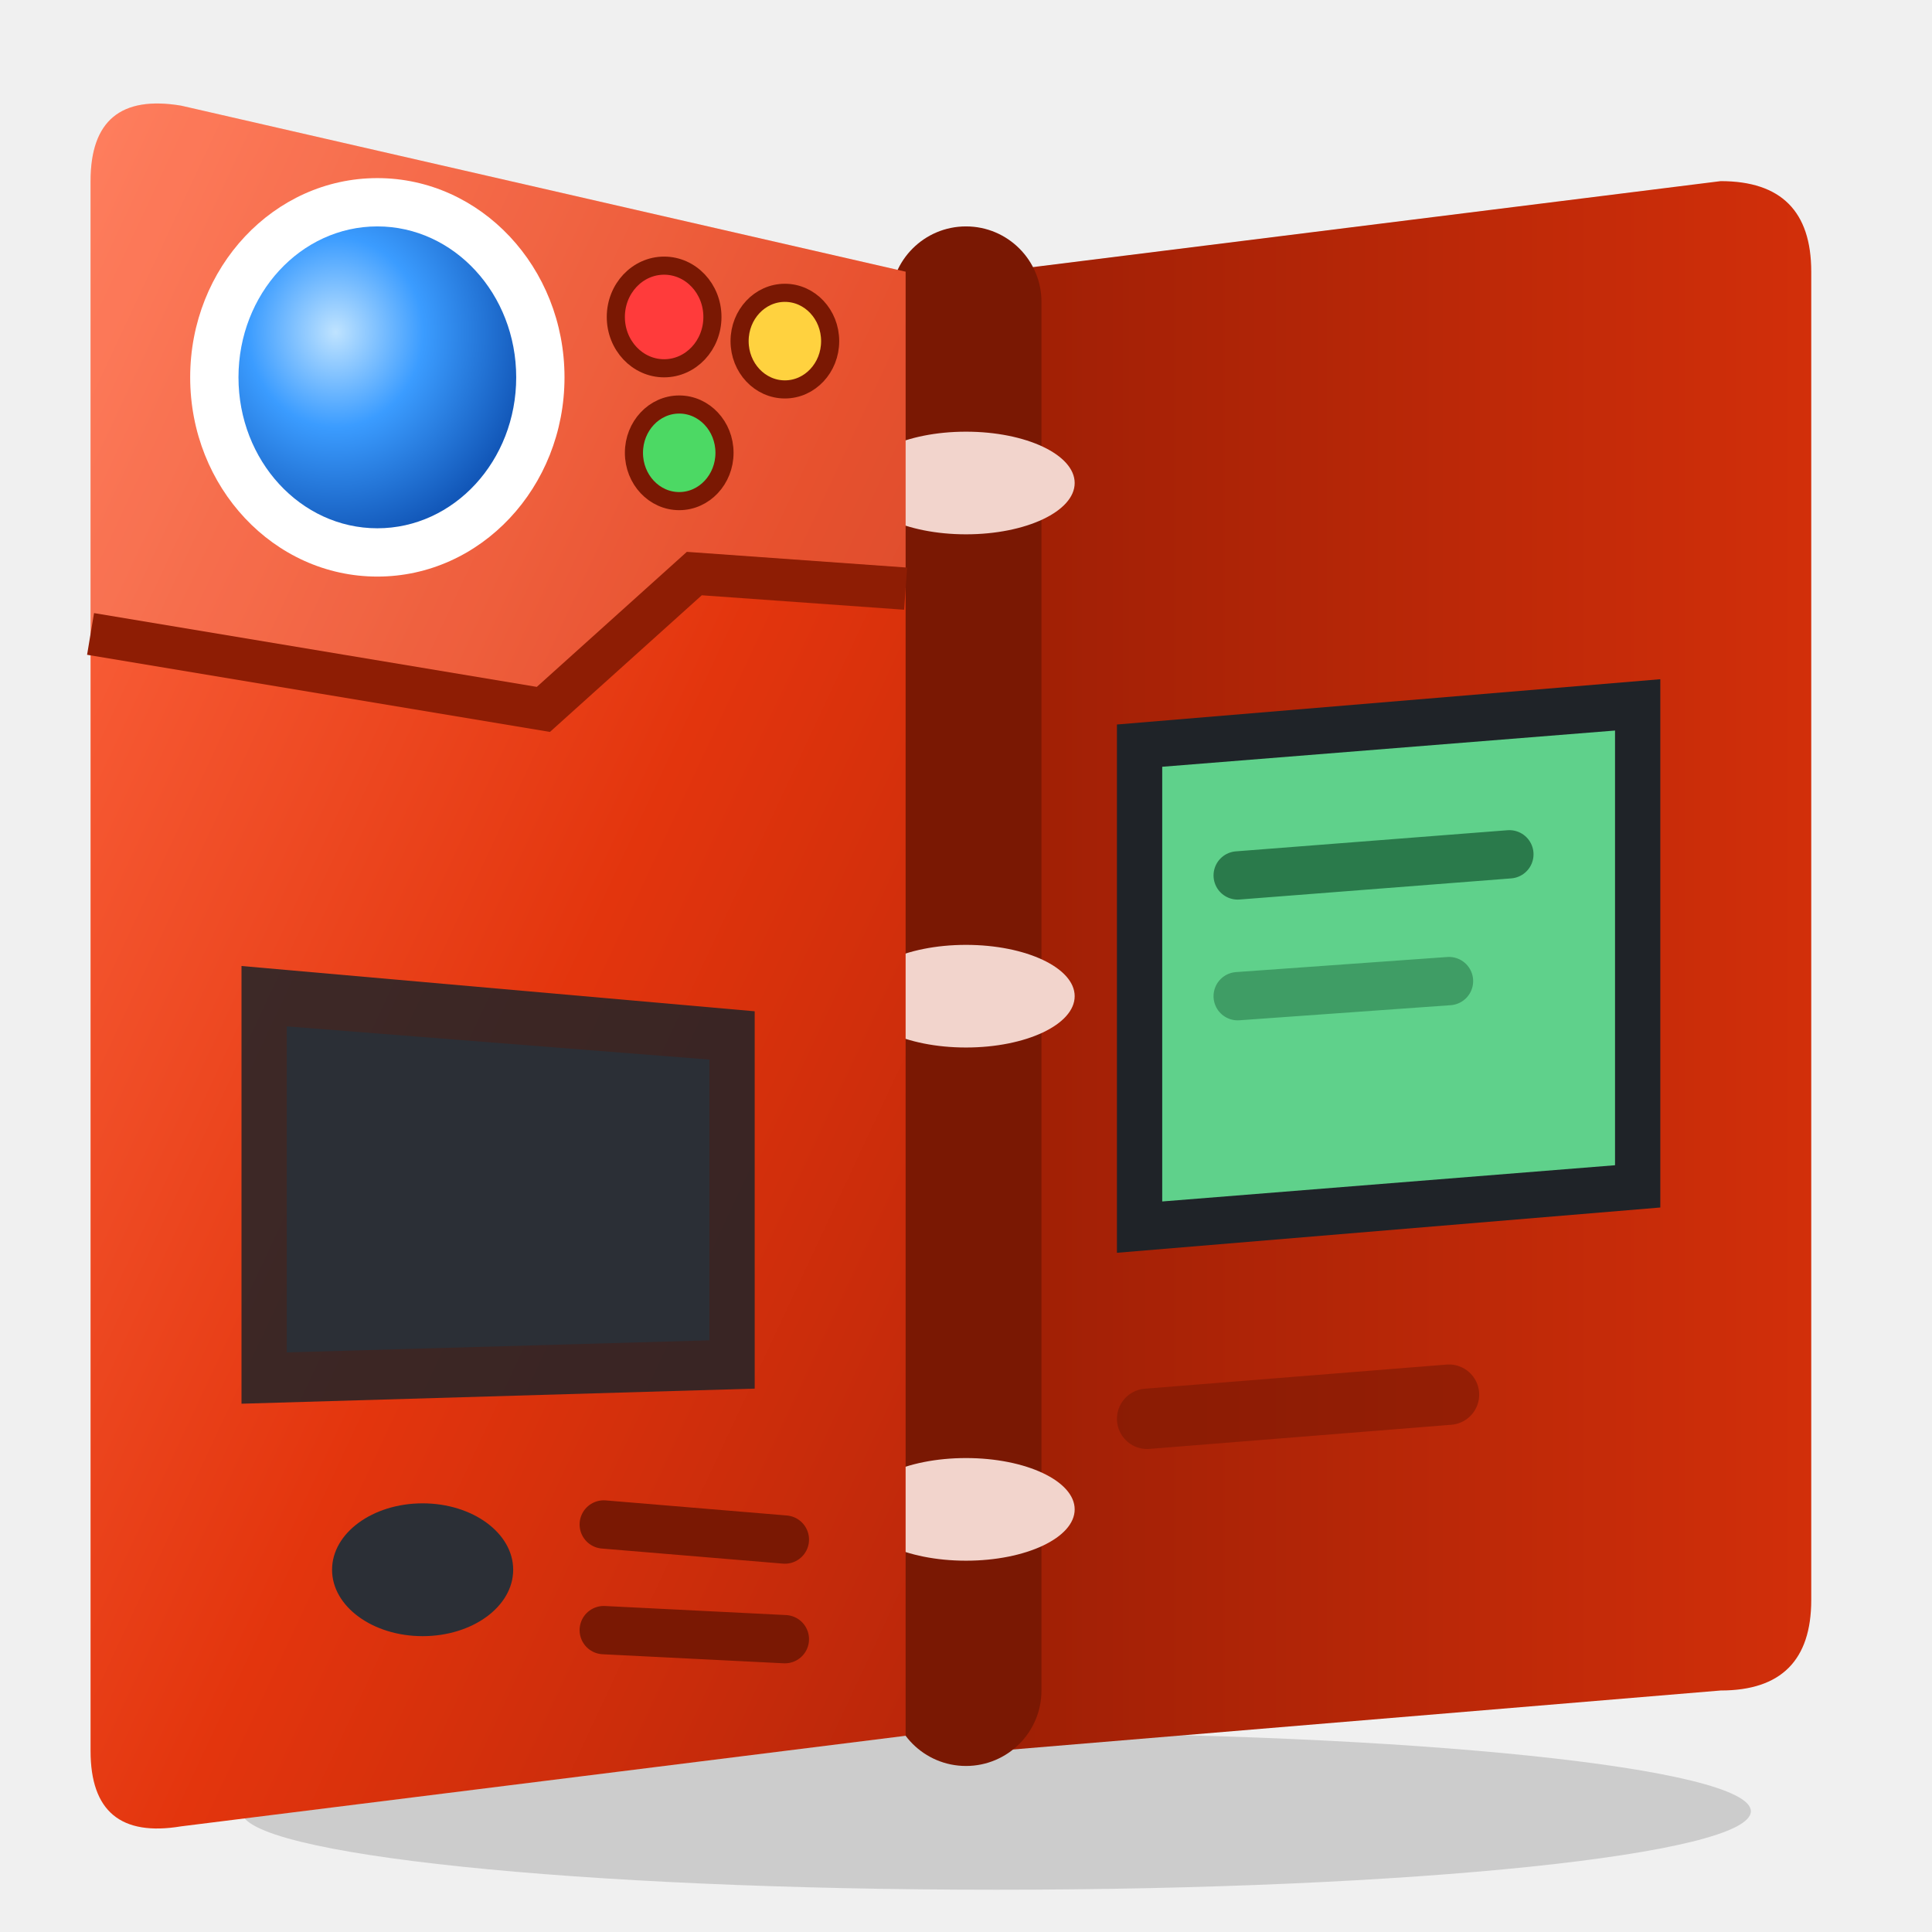
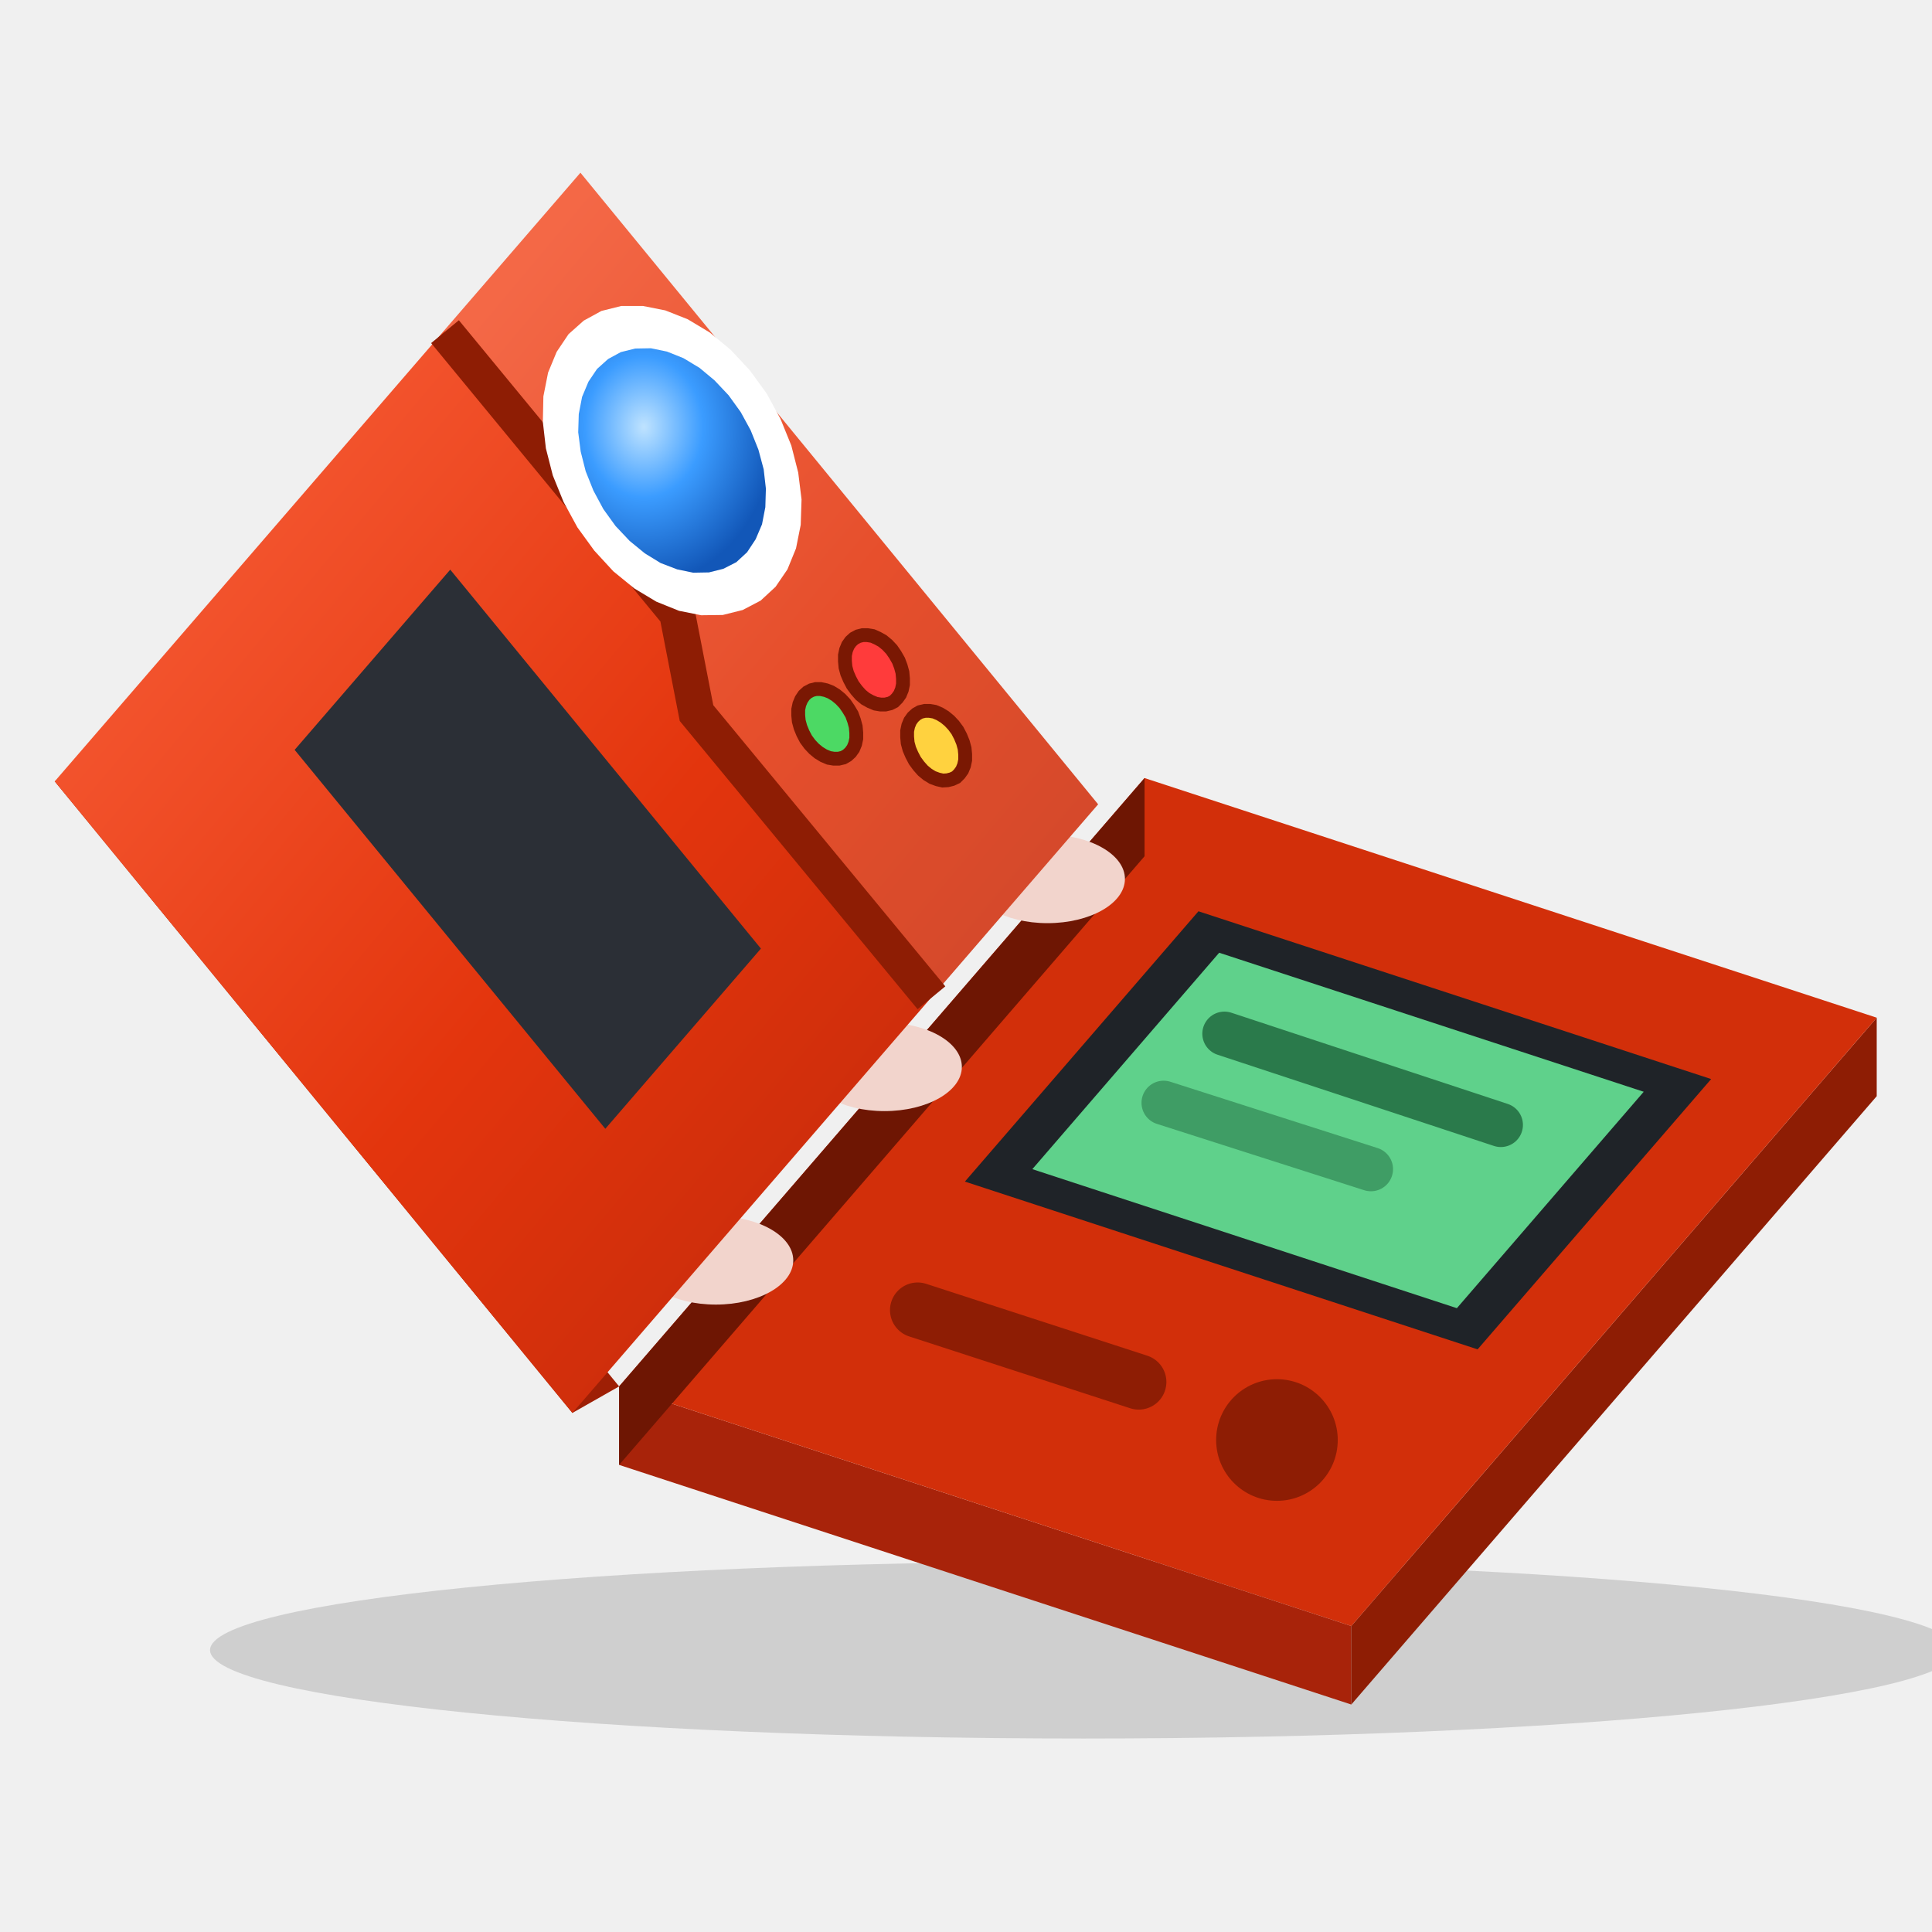
- <svg xmlns="http://www.w3.org/2000/svg" viewBox="0 0 64 64" width="512" height="512">
+ <svg xmlns="http://www.w3.org/2000/svg" viewBox="9.6 -13.0 69.9 69.9" width="512" height="512">
  <defs>
    <linearGradient id="fc" x1="0" y1="0" x2="1" y2="1">
      <stop offset="0" stop-color="#ff6a45" />
      <stop offset=".55" stop-color="#e3350d" />
      <stop offset="1" stop-color="#b8260a" />
-     </linearGradient>
-     <linearGradient id="bk" x1="0" y1="0" x2="1" y2="0">
-       <stop offset="0" stop-color="#9e1f05" />
-       <stop offset="1" stop-color="#d22f0a" />
    </linearGradient>
    <radialGradient id="ln" cx=".35" cy=".35" r=".7">
      <stop offset="0" stop-color="#bfe3ff" />
      <stop offset=".45" stop-color="#3b9cff" />
      <stop offset="1" stop-color="#1257b8" />
    </radialGradient>
  </defs>
-   <ellipse cx="33" cy="60" rx="25" ry="2.6" fill="#000" opacity=".15" />
-   <path d="M33 9 L57 6 Q60 6 60 9 L60 53 Q60 56 57 56 L33 58 Z" fill="url(#bk)" />
-   <path d="M37 24 L55 22.5 L55 40 L37 41.5 Z" fill="#1f2328" />
-   <path d="M38.5 25.4 L53.5 24.2 L53.5 38.6 L38.5 39.8 Z" fill="#5fd18b" />
-   <path d="M41 29 L50 28.3" stroke="#2a7a4b" stroke-width="1.6" stroke-linecap="round" />
-   <path d="M41 33 L48 32.5" stroke="#2a7a4b" stroke-width="1.6" stroke-linecap="round" opacity=".6" />
-   <path d="M38 47 L48 46.2" stroke="#7a1803" stroke-width="2" stroke-linecap="round" opacity=".6" />
-   <rect x="29.5" y="7.5" width="5" height="51" rx="2.5" fill="#7a1803" />
-   <ellipse cx="32" cy="16" rx="3.6" ry="1.7" fill="#f2d4cc" />
-   <ellipse cx="32" cy="33" rx="3.6" ry="1.7" fill="#f2d4cc" />
-   <ellipse cx="32" cy="50" rx="3.6" ry="1.7" fill="#f2d4cc" />
-   <path d="M30 9 L6 3.5 Q3 3 3 6 L3 58 Q3 61 6 60.5 L30 57.5 Z" fill="url(#fc)" />
-   <path d="M30 9 L6 3.5 Q3 3 3 6 L3 21 L18 23.5 L23 19 L30 19.5 Z" fill="#fff" opacity=".14" />
-   <path d="M3 21 L18 23.5 L23 19 L30 19.5" fill="none" stroke="#8e1d04" stroke-width="1.4" />
-   <ellipse cx="12.5" cy="12.5" rx="6.2" ry="6.6" fill="#fff" />
-   <ellipse cx="12.5" cy="12.5" rx="4.6" ry="5" fill="url(#ln)" />
-   <ellipse cx="22" cy="10.5" rx="1.6" ry="1.7" fill="#ff3b3b" stroke="#7a1803" stroke-width=".6" />
-   <ellipse cx="26" cy="11.3" rx="1.5" ry="1.6" fill="#ffd23f" stroke="#7a1803" stroke-width=".6" />
-   <ellipse cx="22.5" cy="15" rx="1.5" ry="1.6" fill="#4cd964" stroke="#7a1803" stroke-width=".6" />
-   <path d="M8 32 L25 33.5 L25 46 L8 46.5 Z" fill="#1f2328" opacity=".85" />
-   <path d="M9.5 34 L23.5 35.1 L23.5 44.4 L9.5 44.8 Z" fill="#2b2f36" />
-   <ellipse cx="14" cy="52" rx="3" ry="2.2" fill="#2b2f36" />
-   <path d="M20 50.5 L26 51 M20 54 L26 54.3" stroke="#7a1803" stroke-width="1.6" stroke-linecap="round" />
+   <ellipse cx="48.8" cy="46.7" rx="31.6" ry="3.2" fill="#000" opacity=".14" />
+   <path d="M32.00 40.00 L58.49 48.67 L58.49 45.83 L32.00 37.16 Z" fill="#a8230a" />
+   <path d="M58.49 48.67 L77.50 26.66 L77.50 23.82 L58.49 45.83 Z" fill="#8e1d04" />
+   <path d="M32.00 37.16 L58.49 45.83 L77.50 23.82 L51.01 15.15 Z" fill="#d22f0a" />
+   <path d="M44.51 29.75 L63.06 35.82 L71.51 26.04 L52.96 19.97 Z" fill="#1f2328" />
+   <path d="M46.95 29.30 L62.31 34.33 L69.07 26.50 L53.71 21.47 Z" fill="#5fd18b" />
+   <path d="M53.9 24.4 L63.9 27.7" stroke="#2a7a4b" stroke-width="1.6" stroke-linecap="round" />
+   <path d="M51.7 26.9 L59.2 29.3" stroke="#2a7a4b" stroke-width="1.6" stroke-linecap="round" opacity=".6" />
+   <path d="M42.8 34.4 L50.8 37.0" stroke="#8e1d04" stroke-width="2" stroke-linecap="round" />
+   <circle cx="55.8" cy="39.1" r="2.2" fill="#8e1d04" />
+   <path d="M32.00 40.00 L32.00 37.16 L51.01 15.15 L51.01 17.98 Z" fill="#6e1603" />
+   <ellipse cx="35.5" cy="32.6" rx="2.8" ry="1.6" fill="#f2d4cc" />
+   <ellipse cx="41.6" cy="25.6" rx="2.8" ry="1.6" fill="#f2d4cc" />
+   <ellipse cx="47.5" cy="18.8" rx="2.8" ry="1.6" fill="#f2d4cc" />
+   <path d="M32.00 37.16 L13.27 14.32 L11.58 15.27 L30.31 38.12 Z" fill="#9e1f05" />
+   <path d="M30.31 38.12 L11.58 15.27 L30.60 -6.75 L49.33 16.10 Z" fill="url(#fc)" />
+   <path d="M43.27 23.11 L34.84 12.83 L34.10 9.24 L25.67 -1.04 L30.60 -6.75 L49.33 16.10 Z" fill="#fff" opacity=".13" />
+   <path d="M43.3 23.1 L34.8 12.8 L34.1 9.2 L25.7 -1.0" fill="none" stroke="#8e1d04" stroke-width="1.3" />
+   <path d="M30.17 -0.91 L30.72 -1.40 L31.36 -1.75 L32.08 -1.93 L32.86 -1.93 L33.67 -1.77 L34.48 -1.45 L35.28 -0.97 L36.04 -0.34 L36.73 0.40 L37.34 1.24 L37.84 2.16 L38.23 3.12 L38.48 4.10 L38.60 5.07 L38.57 5.99 L38.40 6.84 L38.09 7.60 L37.66 8.23 L37.12 8.73 L36.47 9.07 L35.75 9.25 L34.97 9.26 L34.17 9.10 L33.35 8.77 L32.55 8.29 L31.79 7.67 L31.10 6.92 L30.49 6.08 L29.99 5.16 L29.60 4.20 L29.35 3.22 L29.24 2.26 L29.26 1.34 L29.43 0.48 L29.74 -0.27 Z" fill="#fff" />
+   <path d="M31.20 0.35 L31.60 -0.01 L32.06 -0.26 L32.58 -0.39 L33.15 -0.40 L33.73 -0.28 L34.33 -0.04 L34.91 0.31 L35.45 0.76 L35.96 1.30 L36.40 1.91 L36.76 2.57 L37.04 3.27 L37.23 3.98 L37.31 4.68 L37.29 5.35 L37.17 5.97 L36.94 6.51 L36.63 6.98 L36.24 7.34 L35.77 7.58 L35.25 7.71 L34.68 7.72 L34.10 7.60 L33.50 7.37 L32.93 7.02 L32.38 6.57 L31.87 6.03 L31.43 5.42 L31.07 4.75 L30.79 4.05 L30.61 3.34 L30.52 2.64 L30.54 1.98 L30.66 1.36 L30.89 0.81 Z" fill="url(#ln)" />
+   <path d="M40.38 10.21 L40.50 10.10 L40.65 10.02 L40.81 9.98 L40.98 9.98 L41.17 10.01 L41.35 10.09 L41.53 10.19 L41.70 10.33 L41.86 10.50 L41.99 10.69 L42.11 10.90 L42.19 11.11 L42.25 11.33 L42.27 11.55 L42.27 11.76 L42.23 11.95 L42.16 12.12 L42.06 12.26 L41.94 12.38 L41.80 12.45 L41.63 12.49 L41.46 12.49 L41.28 12.46 L41.09 12.38 L40.91 12.28 L40.74 12.14 L40.59 11.97 L40.45 11.78 L40.34 11.57 L40.25 11.36 L40.19 11.14 L40.17 10.92 L40.17 10.71 L40.21 10.52 L40.28 10.35 Z" fill="#ff3b3b" stroke="#7a1803" stroke-width=".5" />
+   <path d="M42.63 12.95 L42.75 12.84 L42.89 12.76 L43.06 12.72 L43.23 12.72 L43.41 12.75 L43.60 12.83 L43.78 12.94 L43.95 13.08 L44.10 13.24 L44.24 13.43 L44.35 13.64 L44.44 13.86 L44.50 14.08 L44.52 14.29 L44.52 14.50 L44.48 14.69 L44.41 14.86 L44.31 15.00 L44.19 15.12 L44.04 15.19 L43.88 15.23 L43.71 15.24 L43.53 15.20 L43.34 15.13 L43.16 15.02 L42.99 14.88 L42.84 14.71 L42.70 14.52 L42.59 14.31 L42.50 14.10 L42.44 13.88 L42.42 13.66 L42.42 13.45 L42.46 13.26 L42.53 13.09 Z" fill="#ffd23f" stroke="#7a1803" stroke-width=".5" />
+   <path d="M38.69 12.16 L38.81 12.05 L38.96 11.97 L39.12 11.93 L39.29 11.93 L39.48 11.97 L39.66 12.04 L39.84 12.15 L40.01 12.29 L40.17 12.46 L40.30 12.65 L40.42 12.85 L40.50 13.07 L40.56 13.29 L40.58 13.51 L40.58 13.72 L40.54 13.91 L40.47 14.08 L40.37 14.22 L40.25 14.33 L40.11 14.41 L39.94 14.45 L39.77 14.45 L39.59 14.42 L39.40 14.34 L39.22 14.23 L39.05 14.09 L38.90 13.93 L38.76 13.74 L38.65 13.53 L38.56 13.31 L38.50 13.09 L38.48 12.88 L38.48 12.67 L38.52 12.48 L38.59 12.31 Z" fill="#4cd964" stroke="#7a1803" stroke-width=".5" />
+   <path d="M31.50 27.84 L20.26 14.13 L25.89 7.61 L37.13 21.32 Z" fill="#2b2f36" />
</svg>
